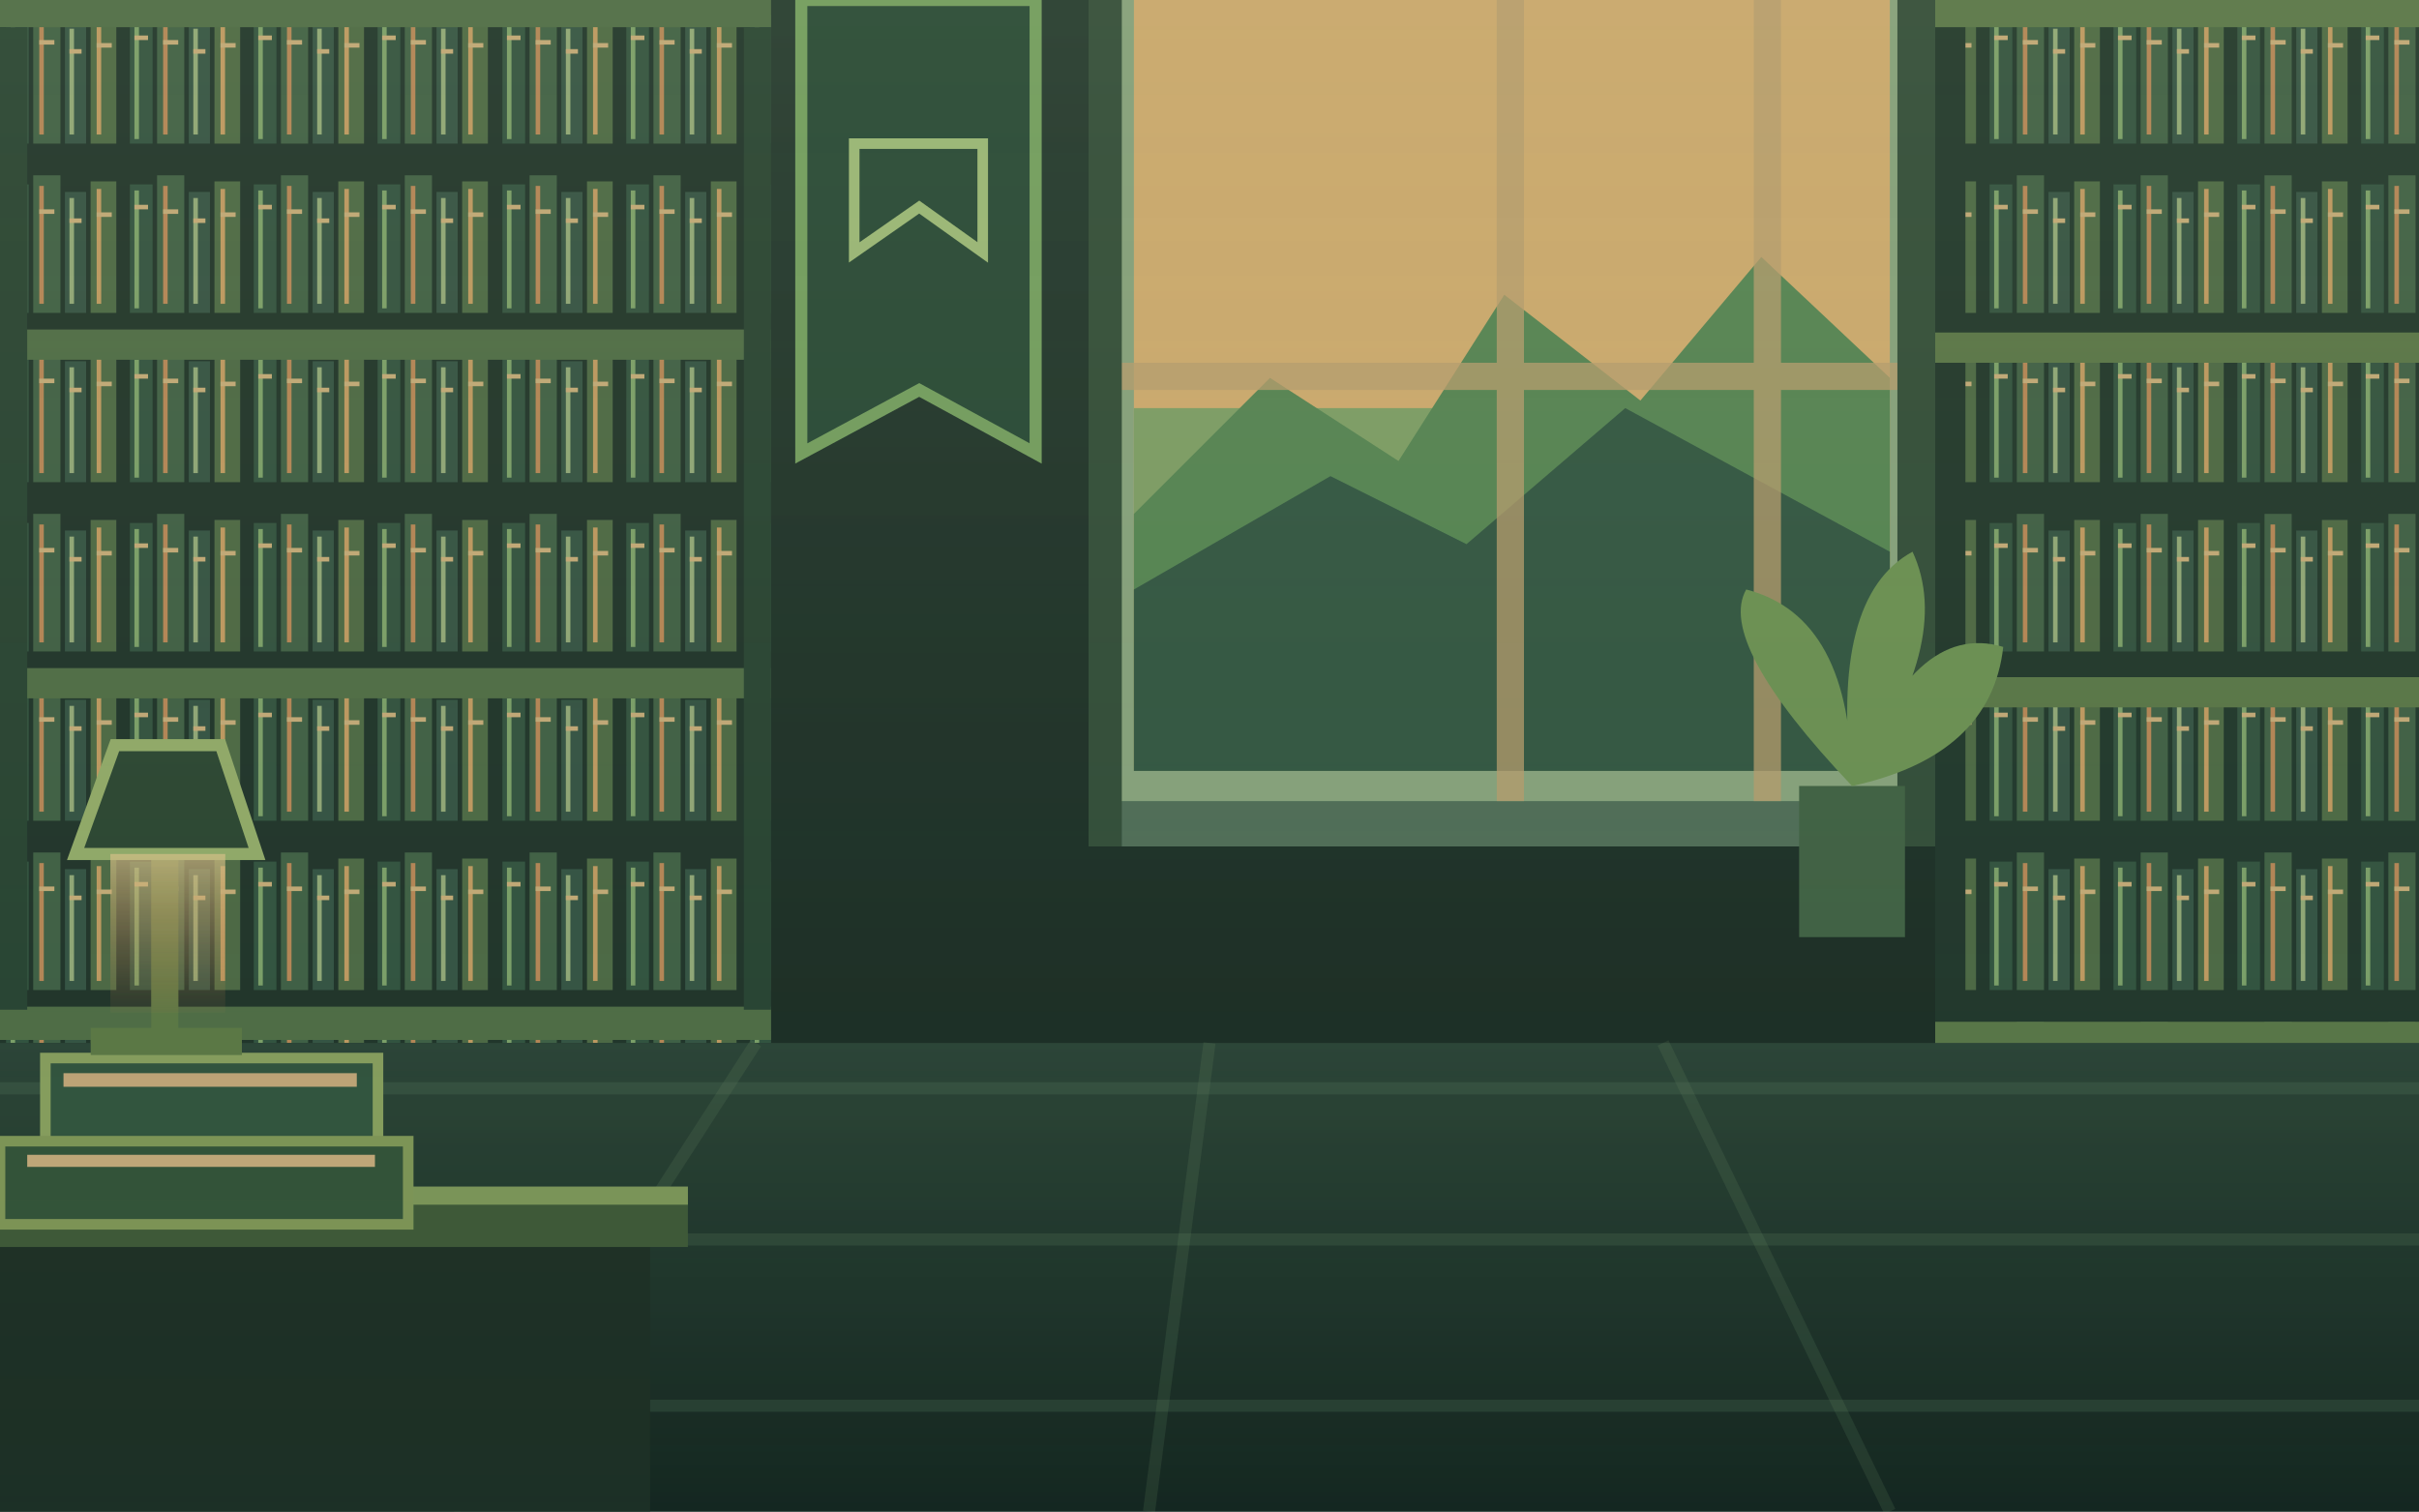
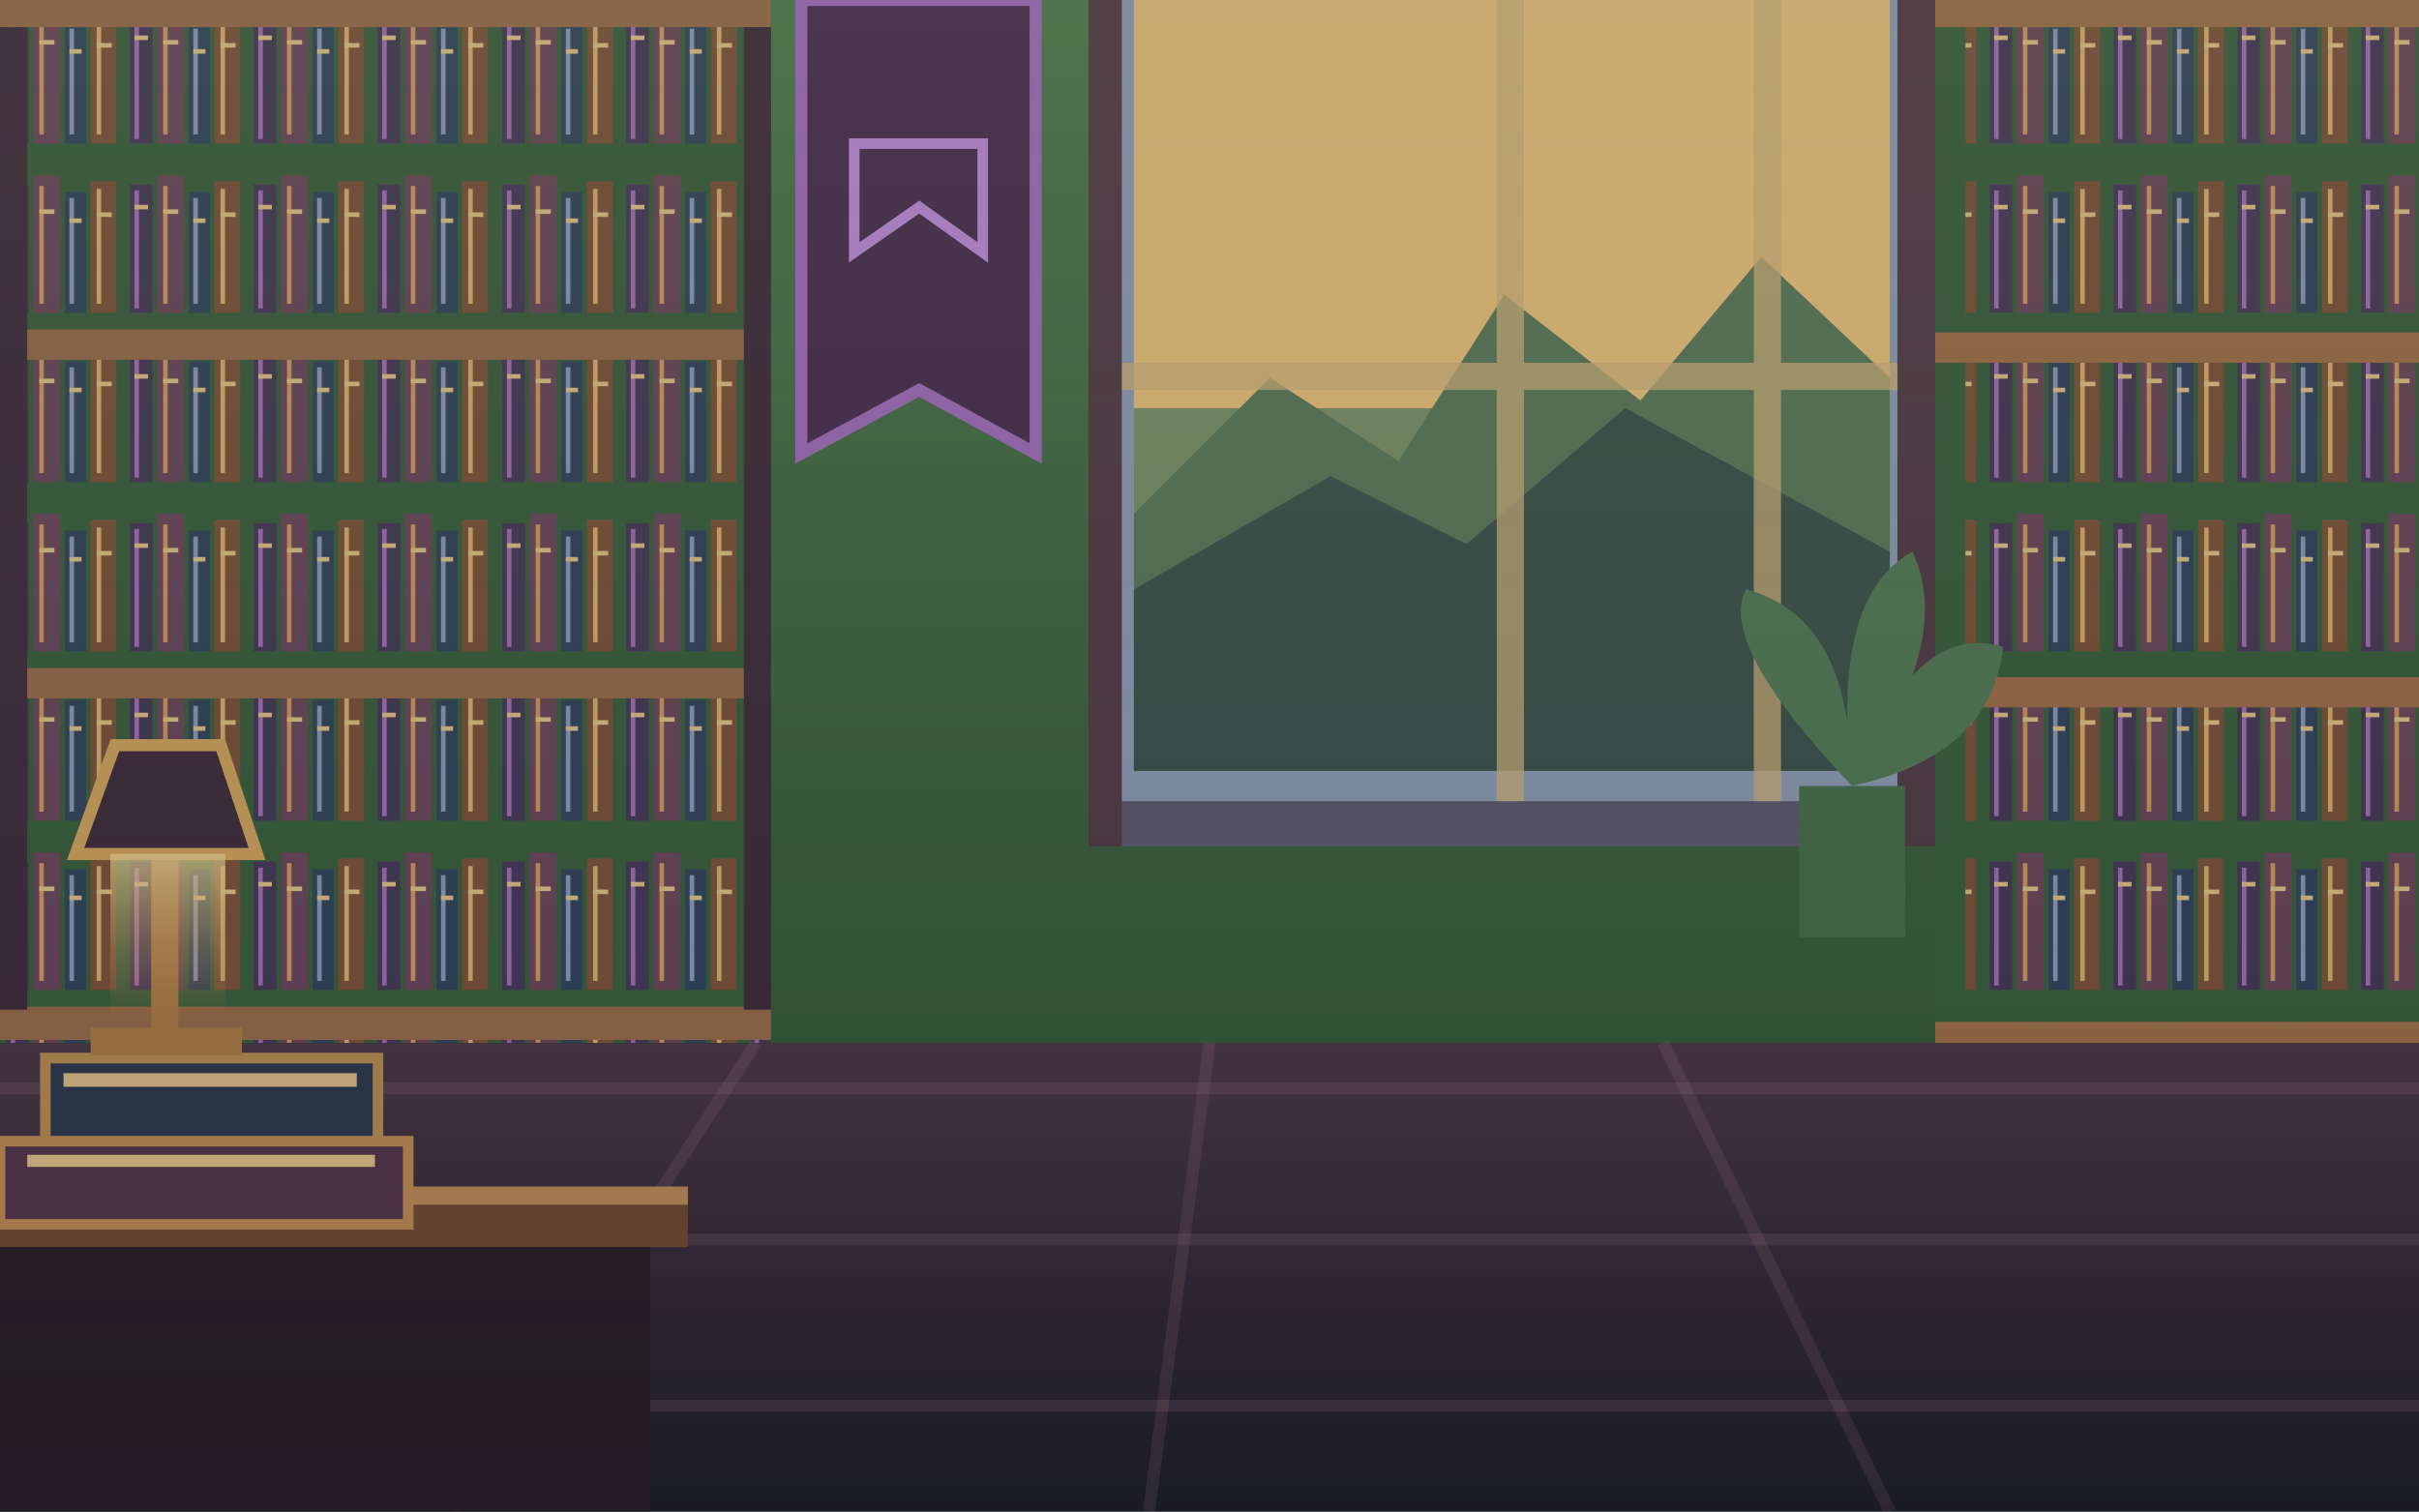
<svg xmlns="http://www.w3.org/2000/svg" width="1600" height="1000" viewBox="0 0 1600 1000">
  <defs>
    <linearGradient id="wall" x2="0" y2="1">
-       <stop stop-color="#203b31" />
-       <stop offset="1" stop-color="#10251f" />
+       <stop stop-color="#477a4d" />
+       <stop offset="1" stop-color="#24452f" />
    </linearGradient>
    <linearGradient id="sun" x2="0" y2="1">
      <stop stop-color="#ffe5a0" stop-opacity=".9" />
      <stop offset="1" stop-color="#d88d4a" stop-opacity=".08" />
    </linearGradient>
    <linearGradient id="floor" x2="0" y2="1">
-       <stop stop-color="#29483a" />
-       <stop offset="1" stop-color="#10251f" />
+       <stop stop-color="#463044" />
+       <stop offset="1" stop-color="#171525" />
    </linearGradient>
    <pattern id="pixel" width="8" height="8" patternUnits="userSpaceOnUse">
      <path d="M0 0h8v8H0z" fill="#fff" opacity=".018" />
    </pattern>
    <pattern id="books" width="82" height="112" patternUnits="userSpaceOnUse">
-       <rect x="4" y="10" width="15" height="85" fill="#315a45" />
-       <rect x="7" y="14" width="3" height="78" fill="#8dbb79" />
-       <rect x="22" y="4" width="18" height="91" fill="#426b4c" />
+       <rect x="4" y="10" width="15" height="85" fill="#3f3158" />
+       <rect x="7" y="14" width="3" height="78" fill="#a66cbb" />
+       <rect x="22" y="4" width="18" height="91" fill="#68405b" />
      <rect x="26" y="11" width="3" height="78" fill="#d69a62" />
-       <rect x="43" y="15" width="14" height="80" fill="#345b4a" />
-       <rect x="46" y="19" width="3" height="70" fill="#a8c58b" />
-       <rect x="60" y="8" width="17" height="87" fill="#52764b" />
+       <rect x="43" y="15" width="14" height="80" fill="#293e5d" />
+       <rect x="46" y="19" width="3" height="70" fill="#8c9bc4" />
+       <rect x="60" y="8" width="17" height="87" fill="#7b4d38" />
      <rect x="64" y="13" width="3" height="76" fill="#e3b36f" />
      <path d="M7 25h9M26 28h10M46 34h8M64 30h10" stroke="#e8c78b" stroke-width="3" />
    </pattern>
  </defs>
  <rect width="1600" height="1000" fill="url(#wall)" />
-   <rect x="0" y="0" width="510" height="770" fill="#1b342b" />
+   <rect x="0" y="0" width="510" height="770" fill="#315c3b" />
  <rect x="0" y="0" width="510" height="690" fill="url(#books)" />
-   <g fill="#557b4d">
+   <g fill="#9a6949">
    <rect x="0" y="0" width="510" height="18" />
    <rect x="0" y="218" width="510" height="20" />
    <rect x="0" y="442" width="510" height="20" />
    <rect x="0" y="666" width="510" height="22" />
  </g>
-   <g fill="#254735">
+   <g fill="#38243b">
    <rect x="0" y="18" width="18" height="650" />
    <rect x="492" y="18" width="18" height="650" />
  </g>
-   <rect x="1280" y="0" width="320" height="790" fill="#1c382d" />
+   <rect x="1280" y="0" width="320" height="790" fill="#315c3b" />
  <rect x="1300" y="0" width="300" height="710" fill="url(#books)" />
-   <g fill="#62864f">
+   <g fill="#a16c48">
    <rect x="1280" y="0" width="320" height="18" />
    <rect x="1280" y="220" width="320" height="20" />
    <rect x="1280" y="448" width="320" height="20" />
    <rect x="1280" y="676" width="320" height="22" />
  </g>
-   <rect x="720" y="0" width="560" height="560" fill="#557b64" />
-   <rect x="740" y="0" width="520" height="530" fill="#9bbd91" />
+   <rect x="720" y="0" width="560" height="560" fill="#5b5573" />
+   <rect x="740" y="0" width="520" height="530" fill="#8e9fc0" />
  <rect x="750" y="0" width="500" height="510" fill="#f4c77f" />
-   <rect x="750" y="270" width="500" height="240" fill="#8fb875" />
-   <path d="M750 340l90-90 85 55 70-110 90 70 80-95 85 80v260H750z" fill="#5d985e" />
-   <path d="M750 390l130-75 90 45 105-90 175 95v145H750z" fill="#315f48" />
+   <rect x="750" y="270" width="500" height="240" fill="#79916d" />
+   <path d="M750 340l90-90 85 55 70-110 90 70 80-95 85 80v260H750z" fill="#55775c" />
+   <path d="M750 390l130-75 90 45 105-90 175 95v145H750z" fill="#344d4b" />
  <g fill="#d8b77f" opacity=".75">
    <rect x="990" y="0" width="18" height="530" />
    <rect x="1160" y="0" width="18" height="530" />
    <rect x="740" y="240" width="520" height="18" />
  </g>
-   <rect x="720" y="0" width="22" height="560" fill="#31533d" />
-   <rect x="1255" y="0" width="25" height="560" fill="#31533d" />
-   <path d="M530 0h155v300l-77-42-78 42z" fill="#244d39" stroke="#82b96d" stroke-width="8" />
-   <path d="M565 95h85v72l-42-30-43 30z" fill="none" stroke="#b5d98a" stroke-width="7" />
+   <rect x="720" y="0" width="22" height="560" fill="#4c3546" />
+   <rect x="1255" y="0" width="25" height="560" fill="#4c3546" />
+   <path d="M530 0h155v300l-77-42-78 42z" fill="#42244f" stroke="#a46ac9" stroke-width="8" />
+   <path d="M565 95h85v72l-42-30-43 30z" fill="none" stroke="#c28bea" stroke-width="7" />
  <path d="M0 690h1600v310H0z" fill="url(#floor)" />
-   <path d="M0 720h1600M0 820h1600M0 930h1600" stroke="#62896a" stroke-opacity=".25" stroke-width="8" />
-   <path d="M500 690L300 1000M800 690L760 1000M1100 690L1250 1000" stroke="#789b70" stroke-opacity=".18" stroke-width="8" />
-   <path d="M0 815h430v185H0z" fill="#1a3025" />
-   <path d="M0 790h455v35H0z" fill="#42633c" />
-   <path d="M0 785h455v12H0z" fill="#8eae65" />
-   <rect x="30" y="700" width="220" height="62" fill="#315b43" stroke="#9bb86b" stroke-width="7" />
+   <path d="M0 720h1600M0 820h1600M0 930h1600" stroke="#8b6680" stroke-opacity=".25" stroke-width="8" />
+   <path d="M500 690L300 1000M800 690L760 1000M1100 690L1250 1000" stroke="#a87d8f" stroke-opacity=".18" stroke-width="8" />
+   <path d="M0 815h430v185H0z" fill="#241724" />
+   <path d="M0 790h455v35H0z" fill="#71452f" />
+   <path d="M0 785h455v12H0z" fill="#c18b59" />
+   <rect x="30" y="700" width="220" height="62" fill="#26324c" stroke="#bd8c52" stroke-width="7" />
  <rect x="42" y="710" width="194" height="9" fill="#e4c18a" />
-   <rect x="0" y="755" width="270" height="55" fill="#345a3d" stroke="#91ad62" stroke-width="7" />
+   <rect x="0" y="755" width="270" height="55" fill="#51304a" stroke="#c38b55" stroke-width="7" />
  <rect x="18" y="764" width="230" height="8" fill="#e7c48d" />
-   <rect x="100" y="550" width="18" height="145" fill="#66884b" />
-   <path d="M50 565h120l-24-72H76z" fill="#294a35" stroke="#a9c879" stroke-width="8" />
+   <rect x="100" y="550" width="18" height="145" fill="#b07b45" />
+   <path d="M50 565h120l-24-72H76z" fill="#39243c" stroke="#d9a75e" stroke-width="8" />
  <rect x="73" y="565" width="76" height="105" fill="url(#sun)" opacity=".8" />
-   <rect x="60" y="680" width="100" height="18" fill="#66884b" />
+   <rect x="60" y="680" width="100" height="18" fill="#b07b45" />
  <rect x="1190" y="520" width="70" height="100" fill="#426d4a" />
-   <path d="M1225 520q-90-95-70-130q70 18 70 130q-15-125 40-155q28 60-40 155q40-110 100-92q-8 72-100 92" fill="#78a85d" />
+   <path d="M1225 520q-90-95-70-130q70 18 70 130q-15-125 40-155q28 60-40 155q40-110 100-92q-8 72-100 92" fill="#4d7957" />
  <rect width="1600" height="1000" fill="url(#sun)" opacity=".12" />
  <rect width="1600" height="1000" fill="url(#pixel)" />
  <rect width="1600" height="1000" fill="#0d1b15" opacity=".18" />
</svg>
